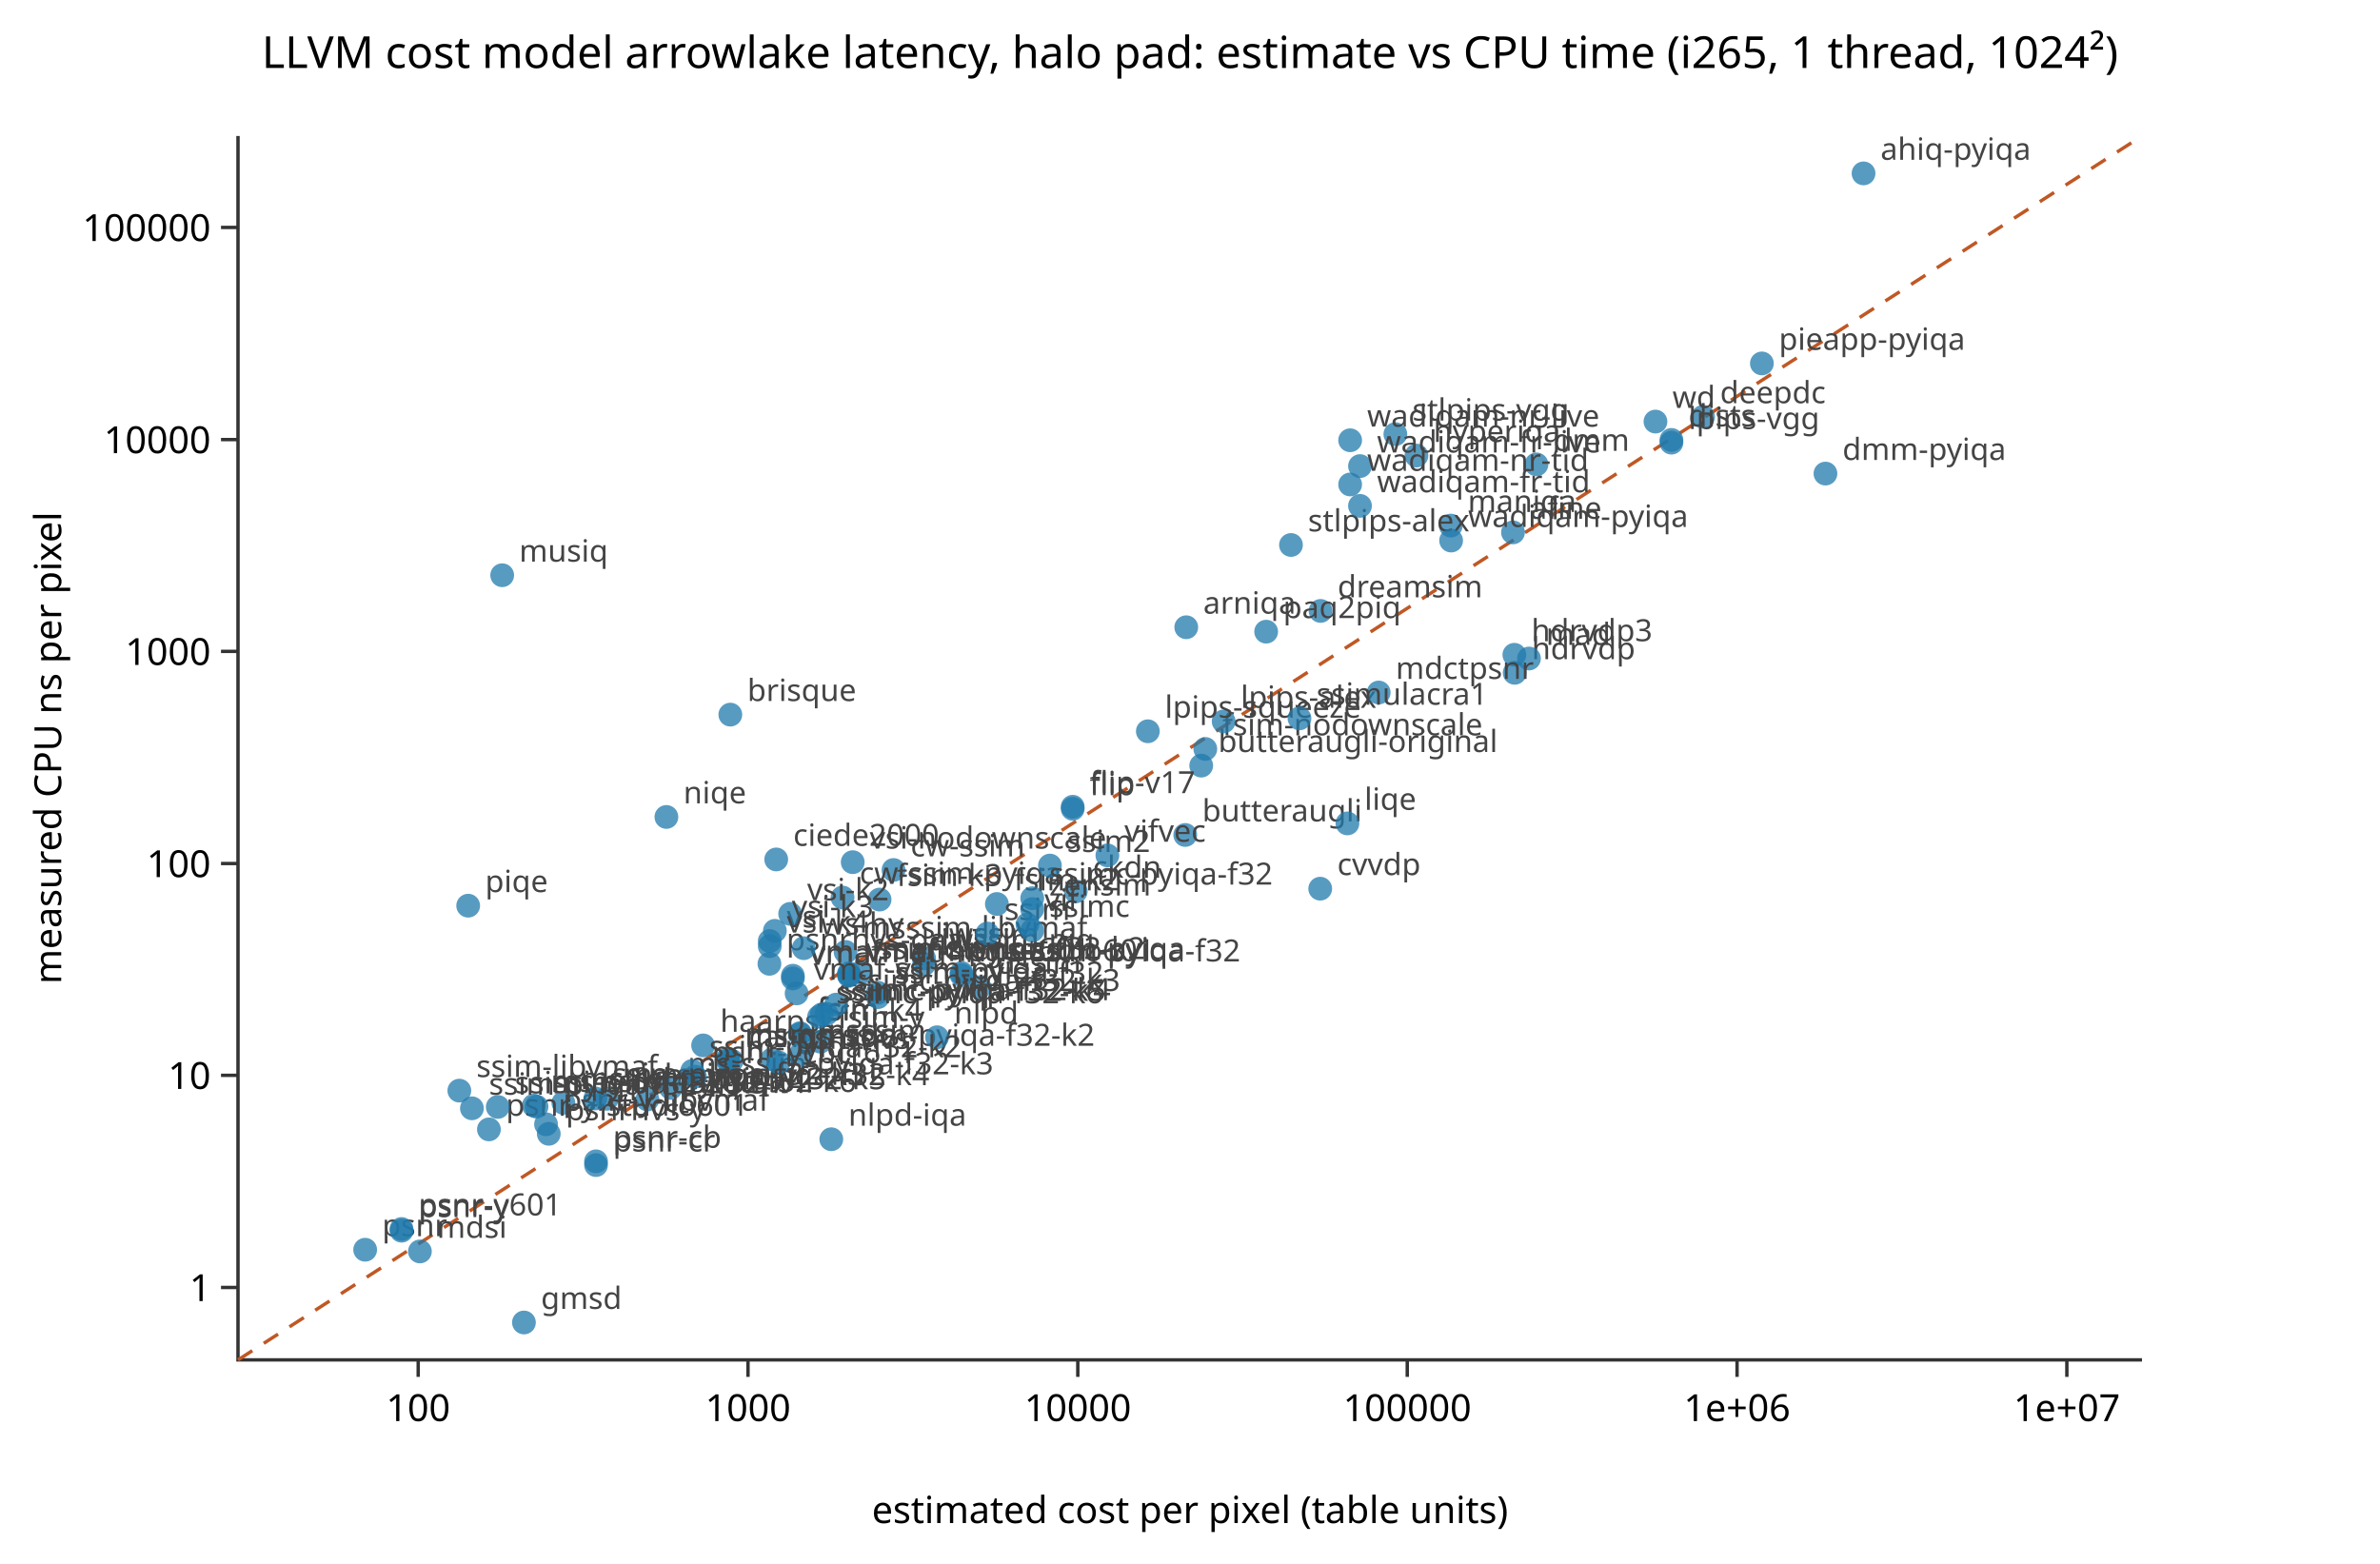
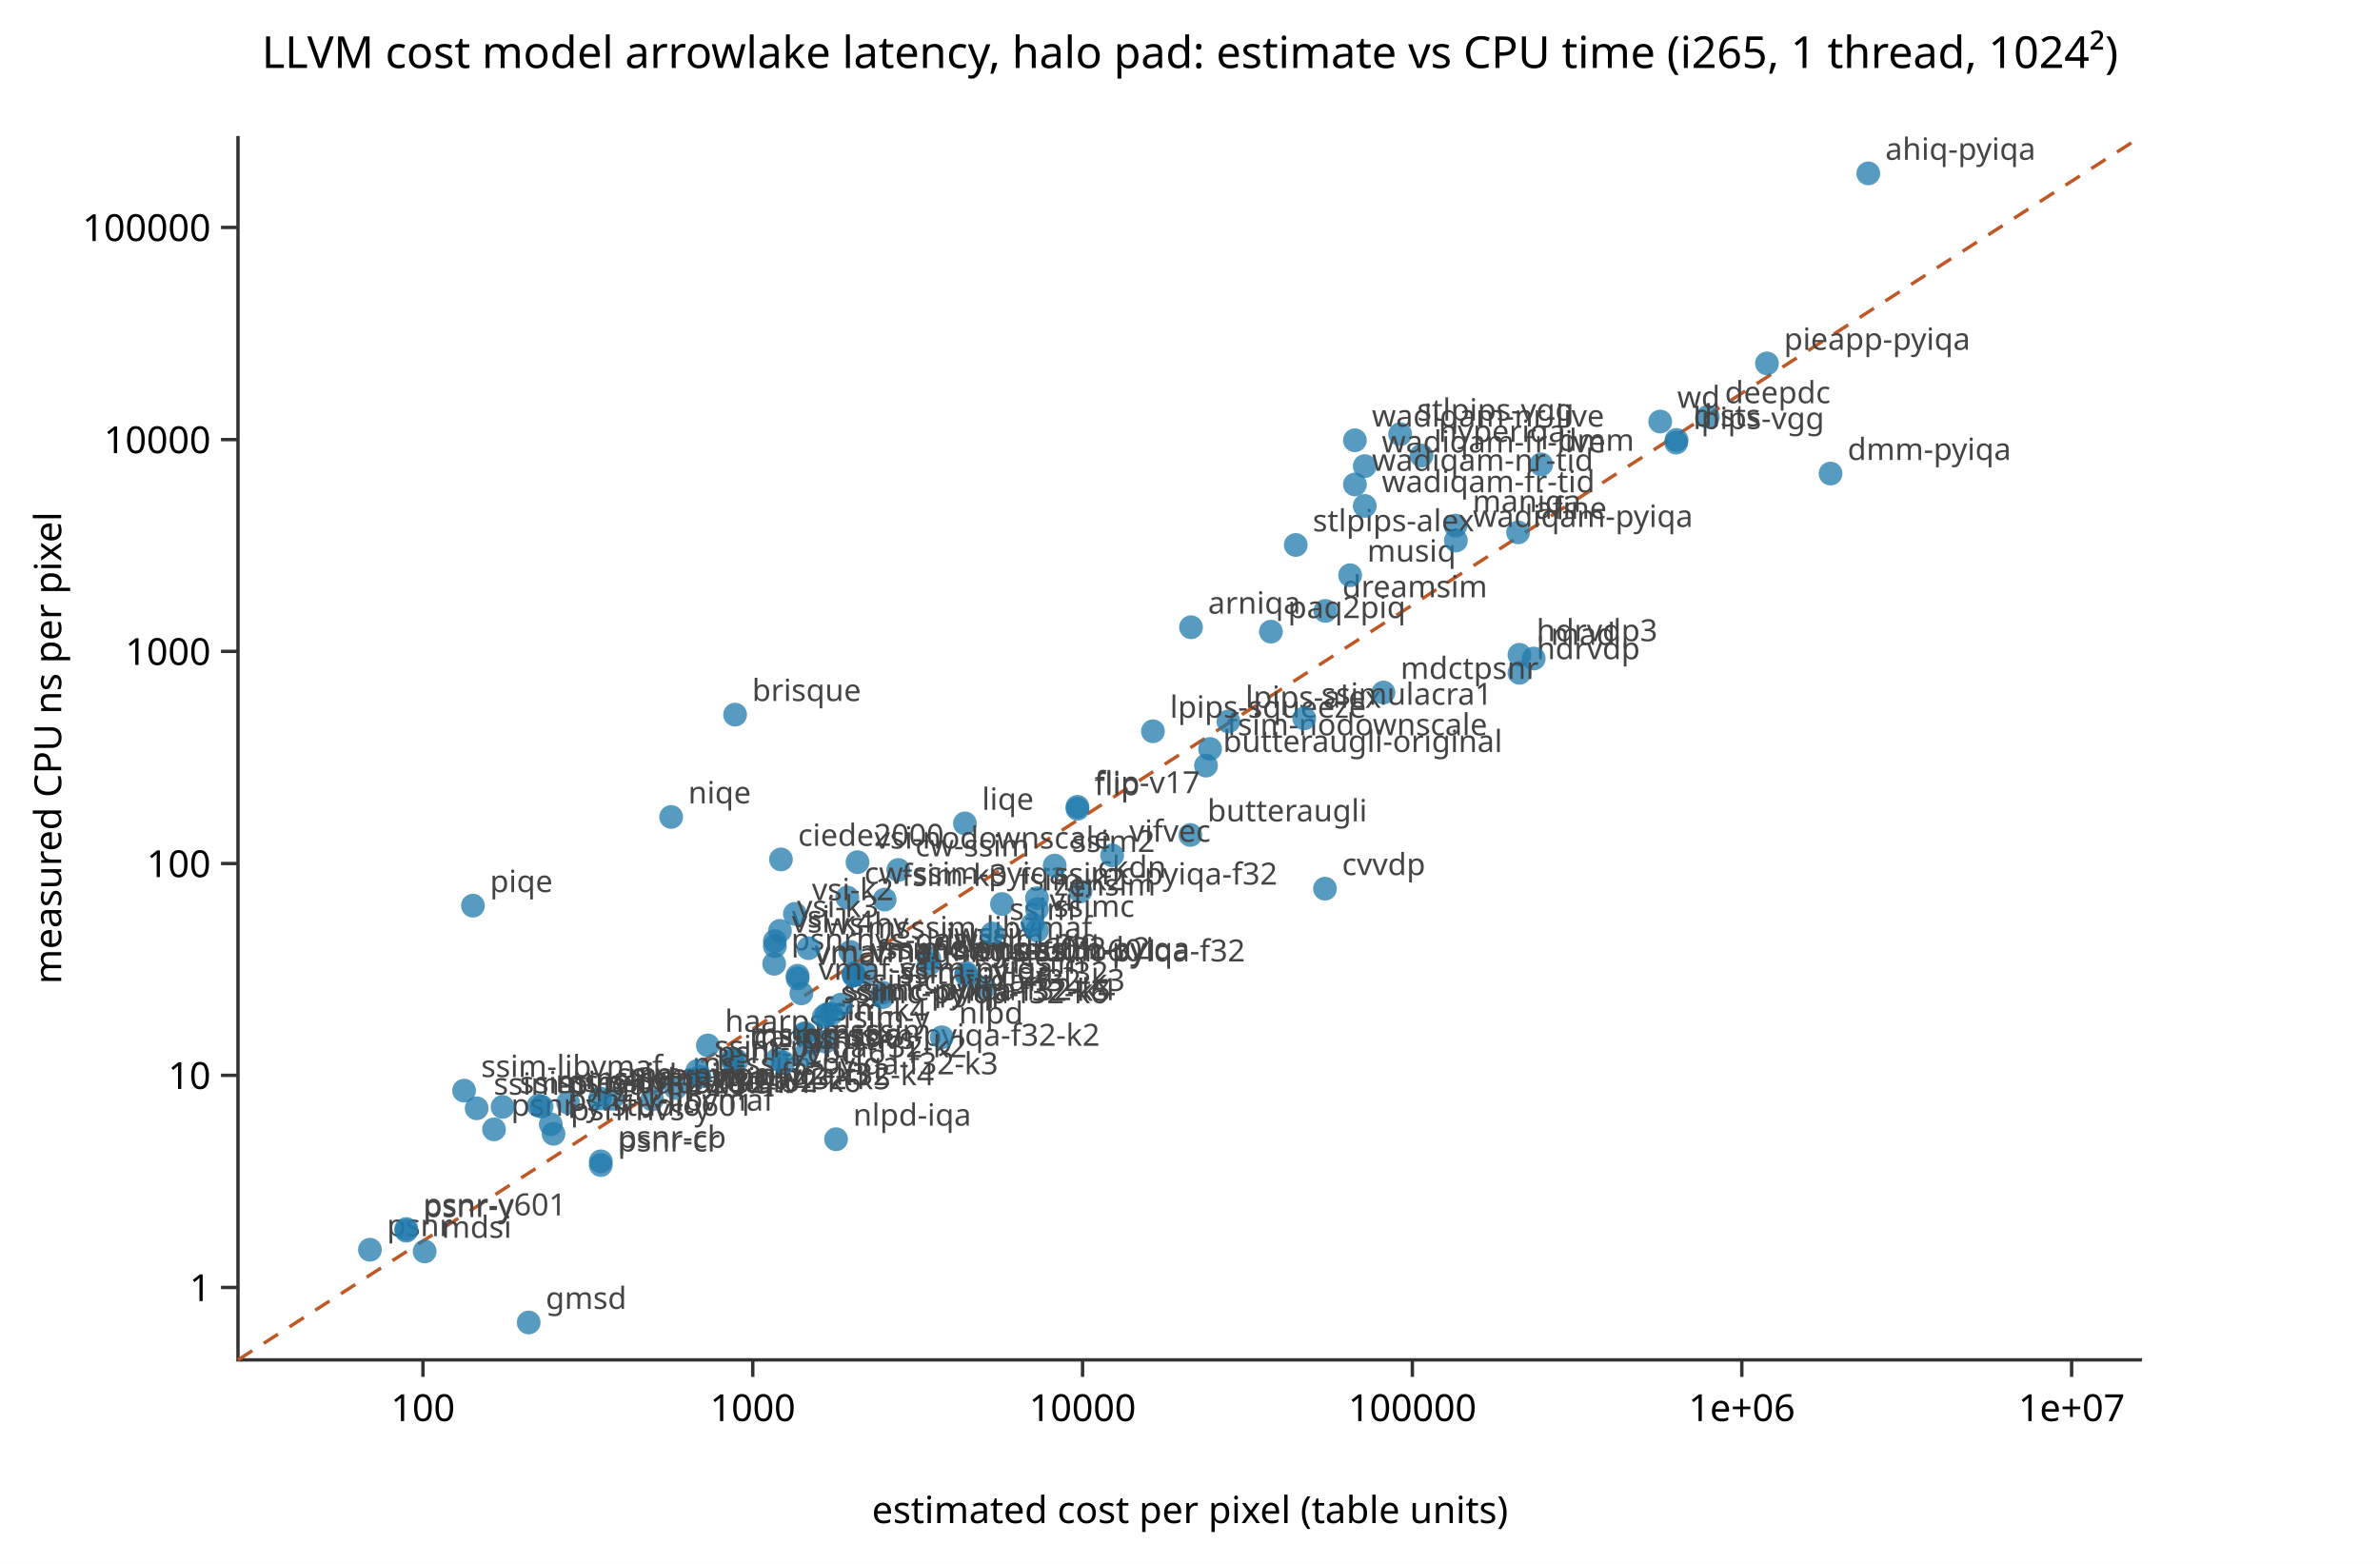
<svg xmlns="http://www.w3.org/2000/svg" viewBox="0 0 700 460" font-family="sans-serif" font-size="11">
  <rect width="700" height="460" fill="white" />
  <text x="350" y="20" text-anchor="middle" font-size="13">LLVM cost model arrowlake latency, halo pad: estimate vs CPU time (i265, 1 thread, 1024²)</text>
  <path d="M70 40V400H630" fill="none" stroke="#333" />
-   <path d="M123.0 400v5" stroke="#333" />
-   <text x="123.0" y="418" text-anchor="middle">100</text>
-   <path d="M220.0 400v5" stroke="#333" />
-   <text x="220.0" y="418" text-anchor="middle">1000</text>
-   <path d="M317.0 400v5" stroke="#333" />
-   <text x="317.0" y="418" text-anchor="middle">10000</text>
-   <path d="M413.9 400v5" stroke="#333" />
-   <text x="413.9" y="418" text-anchor="middle">100000</text>
-   <path d="M510.9 400v5" stroke="#333" />
-   <text x="510.9" y="418" text-anchor="middle">1e+06</text>
-   <path d="M607.9 400v5" stroke="#333" />
-   <text x="607.9" y="418" text-anchor="middle">1e+07</text>
+   <path d="M124.4 400v5" stroke="#333" />
+   <text x="124.4" y="418" text-anchor="middle">100</text>
+   <path d="M221.4 400v5" stroke="#333" />
+   <text x="221.4" y="418" text-anchor="middle">1000</text>
+   <path d="M318.4 400v5" stroke="#333" />
+   <text x="318.4" y="418" text-anchor="middle">10000</text>
+   <path d="M415.4 400v5" stroke="#333" />
+   <text x="415.4" y="418" text-anchor="middle">100000</text>
+   <path d="M512.3 400v5" stroke="#333" />
+   <text x="512.3" y="418" text-anchor="middle">1e+06</text>
+   <path d="M609.3 400v5" stroke="#333" />
+   <text x="609.3" y="418" text-anchor="middle">1e+07</text>
  <path d="M65 378.7h5" stroke="#333" />
  <text x="62" y="382.7" text-anchor="end">1</text>
  <path d="M65 316.3h5" stroke="#333" />
  <text x="62" y="320.3" text-anchor="end">10</text>
  <path d="M65 254.0h5" stroke="#333" />
  <text x="62" y="258.0" text-anchor="end">100</text>
  <path d="M65 191.6h5" stroke="#333" />
  <text x="62" y="195.6" text-anchor="end">1000</text>
  <path d="M65 129.3h5" stroke="#333" />
  <text x="62" y="133.3" text-anchor="end">10000</text>
  <path d="M65 66.9h5" stroke="#333" />
  <text x="62" y="70.9" text-anchor="end">100000</text>
  <path d="M70.0 400.0L630.0 40.0" stroke="#bf5825" stroke-dasharray="5 4" />
-   <circle cx="445.0" cy="156.6" r="3.5" fill="#2179ac" fill-opacity=".75" />
-   <text x="450.0" y="152.6" font-size="9" fill="#444">afine</text>
-   <circle cx="548.1" cy="51.0" r="3.5" fill="#2179ac" fill-opacity=".75" />
-   <text x="553.1" y="47.0" font-size="9" fill="#444">ahiq-pyiqa</text>
-   <circle cx="348.9" cy="184.5" r="3.5" fill="#2179ac" fill-opacity=".75" />
-   <text x="353.9" y="180.5" font-size="9" fill="#444">arniqa</text>
-   <circle cx="214.8" cy="210.2" r="3.5" fill="#2179ac" fill-opacity=".75" />
-   <text x="219.8" y="206.2" font-size="9" fill="#444">brisque</text>
-   <circle cx="348.6" cy="245.6" r="3.5" fill="#2179ac" fill-opacity=".75" />
-   <text x="353.6" y="241.6" font-size="9" fill="#444">butteraugli</text>
-   <circle cx="353.3" cy="225.2" r="3.5" fill="#2179ac" fill-opacity=".75" />
-   <text x="358.3" y="221.2" font-size="9" fill="#444">butteraugli-original</text>
-   <circle cx="215.2" cy="312.0" r="3.5" fill="#2179ac" fill-opacity=".75" />
-   <text x="220.2" y="308.0" font-size="9" fill="#444">cambi</text>
-   <circle cx="228.3" cy="252.8" r="3.5" fill="#2179ac" fill-opacity=".75" />
-   <text x="233.3" y="248.8" font-size="9" fill="#444">ciede2000</text>
-   <circle cx="316.4" cy="262.2" r="3.5" fill="#2179ac" fill-opacity=".75" />
-   <text x="321.4" y="258.2" font-size="9" fill="#444">ckdn</text>
-   <circle cx="388.3" cy="261.4" r="3.5" fill="#2179ac" fill-opacity=".75" />
-   <text x="393.3" y="257.4" font-size="9" fill="#444">cvvdp</text>
-   <circle cx="262.8" cy="255.9" r="3.5" fill="#2179ac" fill-opacity=".75" />
-   <text x="267.8" y="251.9" font-size="9" fill="#444">cw-ssim</text>
-   <circle cx="247.8" cy="264.0" r="3.5" fill="#2179ac" fill-opacity=".75" />
-   <text x="252.8" y="260.0" font-size="9" fill="#444">cw-ssim-pyiqa</text>
-   <circle cx="500.9" cy="122.6" r="3.5" fill="#2179ac" fill-opacity=".75" />
-   <text x="505.9" y="118.6" font-size="9" fill="#444">deepdc</text>
-   <circle cx="491.6" cy="129.4" r="3.5" fill="#2179ac" fill-opacity=".75" />
-   <text x="496.6" y="125.4" font-size="9" fill="#444">dists</text>
-   <circle cx="451.9" cy="136.6" r="3.5" fill="#2179ac" fill-opacity=".75" />
-   <text x="456.9" y="132.6" font-size="9" fill="#444">dmm</text>
-   <circle cx="536.9" cy="139.3" r="3.5" fill="#2179ac" fill-opacity=".75" />
-   <text x="541.9" y="135.3" font-size="9" fill="#444">dmm-pyiqa</text>
-   <circle cx="388.4" cy="179.7" r="3.5" fill="#2179ac" fill-opacity=".75" />
-   <text x="393.4" y="175.7" font-size="9" fill="#444">dreamsim</text>
-   <circle cx="288.1" cy="290.4" r="3.5" fill="#2179ac" fill-opacity=".75" />
-   <text x="293.1" y="286.4" font-size="9" fill="#444">dssim</text>
-   <circle cx="315.5" cy="237.9" r="3.5" fill="#2179ac" fill-opacity=".75" />
-   <text x="320.5" y="233.9" font-size="9" fill="#444">flip</text>
-   <circle cx="315.5" cy="237.3" r="3.5" fill="#2179ac" fill-opacity=".75" />
-   <text x="320.5" y="233.3" font-size="9" fill="#444">flip-v17</text>
-   <circle cx="235.3" cy="303.9" r="3.5" fill="#2179ac" fill-opacity=".75" />
-   <text x="240.3" y="299.9" font-size="9" fill="#444">fsim</text>
-   <circle cx="293.2" cy="265.9" r="3.5" fill="#2179ac" fill-opacity=".75" />
-   <text x="298.2" y="261.9" font-size="9" fill="#444">fsim-k2</text>
-   <circle cx="258.7" cy="264.6" r="3.5" fill="#2179ac" fill-opacity=".75" />
-   <text x="263.7" y="260.6" font-size="9" fill="#444">fsim-k3</text>
-   <circle cx="235.3" cy="304.2" r="3.5" fill="#2179ac" fill-opacity=".75" />
-   <text x="240.3" y="300.2" font-size="9" fill="#444">fsim-k4</text>
-   <circle cx="354.5" cy="220.3" r="3.5" fill="#2179ac" fill-opacity=".75" />
-   <text x="359.5" y="216.3" font-size="9" fill="#444">fsim-nodownscale</text>
-   <circle cx="241.3" cy="306.4" r="3.5" fill="#2179ac" fill-opacity=".75" />
-   <text x="246.3" y="302.4" font-size="9" fill="#444">fsim-y</text>
-   <circle cx="154.1" cy="389.0" r="3.5" fill="#2179ac" fill-opacity=".75" />
-   <text x="159.1" y="385.0" font-size="9" fill="#444">gmsd</text>
-   <circle cx="206.8" cy="307.5" r="3.5" fill="#2179ac" fill-opacity=".75" />
-   <text x="211.8" y="303.5" font-size="9" fill="#444">haarpsi</text>
-   <circle cx="190.4" cy="323.4" r="3.5" fill="#2179ac" fill-opacity=".75" />
-   <text x="195.4" y="319.4" font-size="9" fill="#444">haarpsi-y</text>
-   <circle cx="445.5" cy="197.9" r="3.5" fill="#2179ac" fill-opacity=".75" />
-   <text x="450.5" y="193.9" font-size="9" fill="#444">hdrvdp</text>
-   <circle cx="445.4" cy="192.6" r="3.5" fill="#2179ac" fill-opacity=".75" />
-   <text x="450.4" y="188.6" font-size="9" fill="#444">hdrvdp3</text>
-   <circle cx="416.6" cy="134.0" r="3.5" fill="#2179ac" fill-opacity=".75" />
-   <text x="421.6" y="130.0" font-size="9" fill="#444">hyperiqa</text>
-   <circle cx="271.8" cy="281.9" r="3.5" fill="#2179ac" fill-opacity=".75" />
-   <text x="276.8" y="277.9" font-size="9" fill="#444">iwssim</text>
-   <circle cx="271.8" cy="283.6" r="3.5" fill="#2179ac" fill-opacity=".75" />
-   <text x="276.8" y="279.6" font-size="9" fill="#444">iwssim-piq</text>
-   <circle cx="396.3" cy="242.2" r="3.5" fill="#2179ac" fill-opacity=".75" />
-   <text x="401.3" y="238.2" font-size="9" fill="#444">liqe</text>
-   <circle cx="359.9" cy="212.2" r="3.5" fill="#2179ac" fill-opacity=".75" />
-   <text x="364.9" y="208.2" font-size="9" fill="#444">lpips-alex</text>
-   <circle cx="337.6" cy="215.1" r="3.5" fill="#2179ac" fill-opacity=".75" />
-   <text x="342.6" y="211.1" font-size="9" fill="#444">lpips-squeeze</text>
-   <circle cx="491.6" cy="130.2" r="3.5" fill="#2179ac" fill-opacity=".75" />
-   <text x="496.6" y="126.2" font-size="9" fill="#444">lpips-vgg</text>
-   <circle cx="449.7" cy="193.7" r="3.5" fill="#2179ac" fill-opacity=".75" />
-   <text x="454.7" y="189.7" font-size="9" fill="#444">mad</text>
-   <circle cx="426.7" cy="154.6" r="3.5" fill="#2179ac" fill-opacity=".75" />
-   <text x="431.7" y="150.6" font-size="9" fill="#444">maniqa</text>
-   <circle cx="405.5" cy="203.7" r="3.5" fill="#2179ac" fill-opacity=".75" />
-   <text x="410.5" y="199.7" font-size="9" fill="#444">mdctpsnr</text>
-   <circle cx="123.5" cy="368.1" r="3.5" fill="#2179ac" fill-opacity=".75" />
-   <text x="128.5" y="364.1" font-size="9" fill="#444">mdsi</text>
-   <circle cx="214.1" cy="312.0" r="3.5" fill="#2179ac" fill-opacity=".75" />
-   <text x="219.1" y="308.0" font-size="9" fill="#444">ms-gmsd</text>
-   <circle cx="214.1" cy="311.4" r="3.5" fill="#2179ac" fill-opacity=".75" />
-   <text x="219.1" y="307.4" font-size="9" fill="#444">ms-gmsdc</text>
-   <circle cx="282.8" cy="286.2" r="3.5" fill="#2179ac" fill-opacity=".75" />
-   <text x="287.8" y="282.2" font-size="9" fill="#444">ms-ssim-pyiqa</text>
-   <circle cx="282.8" cy="286.8" r="3.5" fill="#2179ac" fill-opacity=".75" />
-   <text x="287.8" y="282.8" font-size="9" fill="#444">ms-ssim-pyiqa-f32</text>
-   <circle cx="227.1" cy="311.6" r="3.5" fill="#2179ac" fill-opacity=".75" />
-   <text x="232.1" y="307.6" font-size="9" fill="#444">ms-ssim-pyiqa-f32-k2</text>
-   <circle cx="197.3" cy="320.0" r="3.5" fill="#2179ac" fill-opacity=".75" />
-   <text x="202.3" y="316.0" font-size="9" fill="#444">ms-ssim-pyiqa-f32-k3</text>
-   <circle cx="178.5" cy="323.2" r="3.5" fill="#2179ac" fill-opacity=".75" />
-   <text x="183.5" y="319.2" font-size="9" fill="#444">ms-ssim-pyiqa-f32-k4</text>
-   <circle cx="165.7" cy="324.4" r="3.5" fill="#2179ac" fill-opacity=".75" />
-   <text x="170.7" y="320.4" font-size="9" fill="#444">ms-ssim-pyiqa-f32-k5</text>
-   <circle cx="157.0" cy="325.2" r="3.5" fill="#2179ac" fill-opacity=".75" />
-   <text x="162.0" y="321.2" font-size="9" fill="#444">ms-ssim-pyiqa-f32-k6</text>
-   <circle cx="235.3" cy="310.3" r="3.5" fill="#2179ac" fill-opacity=".75" />
-   <text x="240.3" y="306.3" font-size="9" fill="#444">msssim</text>
-   <circle cx="248.7" cy="280.0" r="3.5" fill="#2179ac" fill-opacity=".75" />
-   <text x="253.7" y="276.0" font-size="9" fill="#444">msssim-libvmaf</text>
-   <circle cx="147.7" cy="169.2" r="3.5" fill="#2179ac" fill-opacity=".75" />
-   <text x="152.7" y="165.2" font-size="9" fill="#444">musiq</text>
-   <circle cx="196.0" cy="240.3" r="3.5" fill="#2179ac" fill-opacity=".75" />
-   <text x="201.0" y="236.3" font-size="9" fill="#444">niqe</text>
-   <circle cx="275.6" cy="305.1" r="3.5" fill="#2179ac" fill-opacity=".75" />
-   <text x="280.6" y="301.1" font-size="9" fill="#444">nlpd</text>
-   <circle cx="244.5" cy="335.1" r="3.5" fill="#2179ac" fill-opacity=".75" />
-   <text x="249.5" y="331.1" font-size="9" fill="#444">nlpd-iqa</text>
-   <circle cx="372.4" cy="185.8" r="3.5" fill="#2179ac" fill-opacity=".75" />
-   <text x="377.4" y="181.8" font-size="9" fill="#444">paq2piq</text>
-   <circle cx="518.2" cy="106.9" r="3.5" fill="#2179ac" fill-opacity=".75" />
-   <text x="523.2" y="102.9" font-size="9" fill="#444">pieapp-pyiqa</text>
-   <circle cx="137.7" cy="266.4" r="3.5" fill="#2179ac" fill-opacity=".75" />
-   <text x="142.7" y="262.4" font-size="9" fill="#444">piqe</text>
-   <circle cx="107.4" cy="367.6" r="3.5" fill="#2179ac" fill-opacity=".75" />
-   <text x="112.4" y="363.6" font-size="9" fill="#444">psnr</text>
-   <circle cx="175.3" cy="341.6" r="3.5" fill="#2179ac" fill-opacity=".75" />
-   <text x="180.3" y="337.6" font-size="9" fill="#444">psnr-cb</text>
-   <circle cx="175.3" cy="342.7" r="3.5" fill="#2179ac" fill-opacity=".75" />
-   <text x="180.3" y="338.7" font-size="9" fill="#444">psnr-cr</text>
-   <circle cx="118.1" cy="362.0" r="3.5" fill="#2179ac" fill-opacity=".75" />
-   <text x="123.1" y="358.0" font-size="9" fill="#444">psnr-y</text>
-   <circle cx="160.6" cy="330.7" r="3.5" fill="#2179ac" fill-opacity=".75" />
-   <text x="165.6" y="326.7" font-size="9" fill="#444">psnr-y-libvmaf</text>
-   <circle cx="143.8" cy="332.2" r="3.5" fill="#2179ac" fill-opacity=".75" />
-   <text x="148.8" y="328.2" font-size="9" fill="#444">psnr-y-studio601</text>
-   <circle cx="118.1" cy="361.5" r="3.5" fill="#2179ac" fill-opacity=".75" />
-   <text x="123.1" y="357.5" font-size="9" fill="#444">psnr-y601</text>
-   <circle cx="204.4" cy="316.7" r="3.5" fill="#2179ac" fill-opacity=".75" />
-   <text x="209.4" y="312.7" font-size="9" fill="#444">psnr-ycbcr611</text>
-   <circle cx="229.0" cy="312.5" r="3.5" fill="#2179ac" fill-opacity=".75" />
-   <text x="234.0" y="308.5" font-size="9" fill="#444">psnrhvs</text>
-   <circle cx="226.3" cy="283.5" r="3.5" fill="#2179ac" fill-opacity=".75" />
-   <text x="231.3" y="279.5" font-size="9" fill="#444">psnrhvs-daala</text>
-   <circle cx="161.4" cy="333.5" r="3.5" fill="#2179ac" fill-opacity=".75" />
-   <text x="166.4" y="329.5" font-size="9" fill="#444">psnrhvs-y</text>
-   <circle cx="290.4" cy="274.6" r="3.5" fill="#2179ac" fill-opacity=".75" />
-   <text x="295.4" y="270.6" font-size="9" fill="#444">ssim</text>
-   <circle cx="135.1" cy="320.8" r="3.5" fill="#2179ac" fill-opacity=".75" />
-   <text x="140.1" y="316.8" font-size="9" fill="#444">ssim-libvmaf</text>
-   <circle cx="258.2" cy="292.0" r="3.5" fill="#2179ac" fill-opacity=".75" />
-   <text x="263.2" y="288.0" font-size="9" fill="#444">ssim-pyiqa</text>
-   <circle cx="258.2" cy="293.3" r="3.5" fill="#2179ac" fill-opacity=".75" />
-   <text x="263.2" y="289.3" font-size="9" fill="#444">ssim-pyiqa-f32</text>
-   <circle cx="203.6" cy="315.0" r="3.5" fill="#2179ac" fill-opacity=".75" />
-   <text x="208.6" y="311.0" font-size="9" fill="#444">ssim-pyiqa-f32-k2</text>
-   <circle cx="175.1" cy="323.1" r="3.5" fill="#2179ac" fill-opacity=".75" />
-   <text x="180.1" y="319.1" font-size="9" fill="#444">ssim-pyiqa-f32-k3</text>
-   <circle cx="157.8" cy="325.5" r="3.5" fill="#2179ac" fill-opacity=".75" />
-   <text x="162.8" y="321.5" font-size="9" fill="#444">ssim-pyiqa-f32-k4</text>
-   <circle cx="146.4" cy="325.6" r="3.5" fill="#2179ac" fill-opacity=".75" />
-   <text x="151.4" y="321.6" font-size="9" fill="#444">ssim-pyiqa-f32-k5</text>
-   <circle cx="138.8" cy="326.0" r="3.5" fill="#2179ac" fill-opacity=".75" />
-   <text x="143.8" y="322.0" font-size="9" fill="#444">ssim-pyiqa-f32-k6</text>
-   <circle cx="308.8" cy="254.6" r="3.5" fill="#2179ac" fill-opacity=".75" />
-   <text x="313.8" y="250.6" font-size="9" fill="#444">ssim2</text>
-   <circle cx="303.6" cy="273.7" r="3.5" fill="#2179ac" fill-opacity=".75" />
-   <text x="308.6" y="269.7" font-size="9" fill="#444">ssimc</text>
-   <circle cx="303.6" cy="264.2" r="3.5" fill="#2179ac" fill-opacity=".75" />
-   <text x="308.6" y="260.2" font-size="9" fill="#444">ssimc-pyiqa-f32</text>
-   <circle cx="253.2" cy="286.1" r="3.5" fill="#2179ac" fill-opacity=".75" />
-   <text x="258.2" y="282.1" font-size="9" fill="#444">ssimc-pyiqa-f32-k2</text>
-   <circle cx="245.9" cy="295.5" r="3.5" fill="#2179ac" fill-opacity=".75" />
-   <text x="250.9" y="291.5" font-size="9" fill="#444">ssimc-pyiqa-f32-k3</text>
-   <circle cx="243.1" cy="298.2" r="3.5" fill="#2179ac" fill-opacity=".75" />
-   <text x="248.1" y="294.2" font-size="9" fill="#444">ssimc-pyiqa-f32-k4</text>
-   <circle cx="241.7" cy="298.4" r="3.5" fill="#2179ac" fill-opacity=".75" />
-   <text x="246.7" y="294.4" font-size="9" fill="#444">ssimc-pyiqa-f32-k5</text>
-   <circle cx="240.9" cy="299.1" r="3.5" fill="#2179ac" fill-opacity=".75" />
-   <text x="245.9" y="295.1" font-size="9" fill="#444">ssimc-pyiqa-f32-k6</text>
-   <circle cx="382.2" cy="211.3" r="3.5" fill="#2179ac" fill-opacity=".75" />
-   <text x="387.2" y="207.3" font-size="9" fill="#444">ssimulacra1</text>
-   <circle cx="379.7" cy="160.3" r="3.5" fill="#2179ac" fill-opacity=".75" />
-   <text x="384.7" y="156.3" font-size="9" fill="#444">stlpips-alex</text>
-   <circle cx="410.4" cy="127.7" r="3.5" fill="#2179ac" fill-opacity=".75" />
-   <text x="415.4" y="123.7" font-size="9" fill="#444">stlpips-vgg</text>
-   <circle cx="302.2" cy="271.9" r="3.5" fill="#2179ac" fill-opacity=".75" />
-   <text x="307.2" y="267.9" font-size="9" fill="#444">vif</text>
-   <circle cx="325.7" cy="251.6" r="3.5" fill="#2179ac" fill-opacity=".75" />
-   <text x="330.7" y="247.6" font-size="9" fill="#444">vifvec</text>
-   <circle cx="233.2" cy="287.8" r="3.5" fill="#2179ac" fill-opacity=".75" />
-   <text x="238.2" y="283.8" font-size="9" fill="#444">vmaf</text>
-   <circle cx="249.7" cy="287.0" r="3.5" fill="#2179ac" fill-opacity=".75" />
-   <text x="254.7" y="283.0" font-size="9" fill="#444">vmaf-4k</text>
-   <circle cx="233.2" cy="287.0" r="3.5" fill="#2179ac" fill-opacity=".75" />
-   <text x="238.2" y="283.0" font-size="9" fill="#444">vmaf-neg</text>
-   <circle cx="249.7" cy="286.7" r="3.5" fill="#2179ac" fill-opacity=".75" />
-   <text x="254.7" y="282.7" font-size="9" fill="#444">vmaf-neg-studio601</text>
-   <circle cx="249.7" cy="286.3" r="3.5" fill="#2179ac" fill-opacity=".75" />
-   <text x="254.7" y="282.3" font-size="9" fill="#444">vmaf-studio601</text>
-   <circle cx="234.3" cy="292.2" r="3.5" fill="#2179ac" fill-opacity=".75" />
-   <text x="239.3" y="288.2" font-size="9" fill="#444">vmaf-v1</text>
-   <circle cx="226.4" cy="276.8" r="3.5" fill="#2179ac" fill-opacity=".75" />
-   <text x="231.4" y="272.8" font-size="9" fill="#444">vsi</text>
-   <circle cx="232.4" cy="268.8" r="3.5" fill="#2179ac" fill-opacity=".75" />
-   <text x="237.4" y="264.8" font-size="9" fill="#444">vsi-k2</text>
-   <circle cx="227.9" cy="273.8" r="3.5" fill="#2179ac" fill-opacity=".75" />
-   <text x="232.9" y="269.8" font-size="9" fill="#444">vsi-k3</text>
-   <circle cx="226.4" cy="278.3" r="3.5" fill="#2179ac" fill-opacity=".75" />
-   <text x="231.4" y="274.3" font-size="9" fill="#444">vsi-k4</text>
-   <circle cx="250.8" cy="253.6" r="3.5" fill="#2179ac" fill-opacity=".75" />
-   <text x="255.8" y="249.6" font-size="9" fill="#444">vsi-nodownscale</text>
-   <circle cx="400.0" cy="137.1" r="3.5" fill="#2179ac" fill-opacity=".75" />
-   <text x="405.0" y="133.1" font-size="9" fill="#444">wadiqam-fr-live</text>
-   <circle cx="400.0" cy="148.8" r="3.5" fill="#2179ac" fill-opacity=".75" />
-   <text x="405.0" y="144.8" font-size="9" fill="#444">wadiqam-fr-tid</text>
-   <circle cx="397.1" cy="129.5" r="3.5" fill="#2179ac" fill-opacity=".75" />
-   <text x="402.1" y="125.5" font-size="9" fill="#444">wadiqam-nr-live</text>
-   <circle cx="397.1" cy="142.5" r="3.5" fill="#2179ac" fill-opacity=".75" />
-   <text x="402.1" y="138.5" font-size="9" fill="#444">wadiqam-nr-tid</text>
-   <circle cx="426.8" cy="159.0" r="3.5" fill="#2179ac" fill-opacity=".75" />
-   <text x="431.8" y="155.0" font-size="9" fill="#444">wadiqam-pyiqa</text>
-   <circle cx="486.9" cy="124.0" r="3.5" fill="#2179ac" fill-opacity=".75" />
-   <text x="491.9" y="120.0" font-size="9" fill="#444">wd</text>
-   <circle cx="236.4" cy="278.9" r="3.5" fill="#2179ac" fill-opacity=".75" />
-   <text x="241.4" y="274.9" font-size="9" fill="#444">ws-hv</text>
-   <circle cx="303.6" cy="267.4" r="3.5" fill="#2179ac" fill-opacity=".75" />
-   <text x="308.6" y="263.4" font-size="9" fill="#444">zensim</text>
+   <circle cx="446.5" cy="156.6" r="3.5" fill="#2179ac" fill-opacity=".75" />
+   <text x="451.5" y="152.6" font-size="9" fill="#444">afine</text>
+   <circle cx="549.5" cy="51.0" r="3.5" fill="#2179ac" fill-opacity=".75" />
+   <text x="554.5" y="47.0" font-size="9" fill="#444">ahiq-pyiqa</text>
+   <circle cx="350.3" cy="184.5" r="3.5" fill="#2179ac" fill-opacity=".75" />
+   <text x="355.3" y="180.5" font-size="9" fill="#444">arniqa</text>
+   <circle cx="216.2" cy="210.2" r="3.5" fill="#2179ac" fill-opacity=".75" />
+   <text x="221.2" y="206.2" font-size="9" fill="#444">brisque</text>
+   <circle cx="350.1" cy="245.6" r="3.5" fill="#2179ac" fill-opacity=".75" />
+   <text x="355.1" y="241.6" font-size="9" fill="#444">butteraugli</text>
+   <circle cx="354.7" cy="225.2" r="3.5" fill="#2179ac" fill-opacity=".75" />
+   <text x="359.7" y="221.2" font-size="9" fill="#444">butteraugli-original</text>
+   <circle cx="216.7" cy="312.0" r="3.5" fill="#2179ac" fill-opacity=".75" />
+   <text x="221.7" y="308.0" font-size="9" fill="#444">cambi</text>
+   <circle cx="229.7" cy="252.8" r="3.5" fill="#2179ac" fill-opacity=".75" />
+   <text x="234.7" y="248.8" font-size="9" fill="#444">ciede2000</text>
+   <circle cx="317.8" cy="262.2" r="3.5" fill="#2179ac" fill-opacity=".75" />
+   <text x="322.8" y="258.2" font-size="9" fill="#444">ckdn</text>
+   <circle cx="389.7" cy="261.4" r="3.5" fill="#2179ac" fill-opacity=".75" />
+   <text x="394.7" y="257.4" font-size="9" fill="#444">cvvdp</text>
+   <circle cx="264.2" cy="255.9" r="3.5" fill="#2179ac" fill-opacity=".75" />
+   <text x="269.2" y="251.9" font-size="9" fill="#444">cw-ssim</text>
+   <circle cx="249.2" cy="264.0" r="3.5" fill="#2179ac" fill-opacity=".75" />
+   <text x="254.2" y="260.0" font-size="9" fill="#444">cw-ssim-pyiqa</text>
+   <circle cx="502.3" cy="122.6" r="3.5" fill="#2179ac" fill-opacity=".75" />
+   <text x="507.3" y="118.6" font-size="9" fill="#444">deepdc</text>
+   <circle cx="493.1" cy="129.4" r="3.5" fill="#2179ac" fill-opacity=".75" />
+   <text x="498.1" y="125.4" font-size="9" fill="#444">dists</text>
+   <circle cx="453.3" cy="136.6" r="3.5" fill="#2179ac" fill-opacity=".75" />
+   <text x="458.3" y="132.6" font-size="9" fill="#444">dmm</text>
+   <circle cx="538.4" cy="139.3" r="3.5" fill="#2179ac" fill-opacity=".75" />
+   <text x="543.4" y="135.3" font-size="9" fill="#444">dmm-pyiqa</text>
+   <circle cx="389.8" cy="179.7" r="3.5" fill="#2179ac" fill-opacity=".75" />
+   <text x="394.8" y="175.7" font-size="9" fill="#444">dreamsim</text>
+   <circle cx="289.5" cy="290.4" r="3.5" fill="#2179ac" fill-opacity=".75" />
+   <text x="294.5" y="286.4" font-size="9" fill="#444">dssim</text>
+   <circle cx="316.9" cy="237.9" r="3.5" fill="#2179ac" fill-opacity=".75" />
+   <text x="321.9" y="233.9" font-size="9" fill="#444">flip</text>
+   <circle cx="316.9" cy="237.3" r="3.5" fill="#2179ac" fill-opacity=".75" />
+   <text x="321.9" y="233.3" font-size="9" fill="#444">flip-v17</text>
+   <circle cx="236.7" cy="303.9" r="3.5" fill="#2179ac" fill-opacity=".75" />
+   <text x="241.7" y="299.9" font-size="9" fill="#444">fsim</text>
+   <circle cx="294.7" cy="265.9" r="3.5" fill="#2179ac" fill-opacity=".75" />
+   <text x="299.7" y="261.9" font-size="9" fill="#444">fsim-k2</text>
+   <circle cx="260.2" cy="264.6" r="3.5" fill="#2179ac" fill-opacity=".75" />
+   <text x="265.2" y="260.6" font-size="9" fill="#444">fsim-k3</text>
+   <circle cx="236.7" cy="304.2" r="3.5" fill="#2179ac" fill-opacity=".75" />
+   <text x="241.7" y="300.2" font-size="9" fill="#444">fsim-k4</text>
+   <circle cx="355.9" cy="220.3" r="3.5" fill="#2179ac" fill-opacity=".75" />
+   <text x="360.9" y="216.3" font-size="9" fill="#444">fsim-nodownscale</text>
+   <circle cx="242.8" cy="306.4" r="3.5" fill="#2179ac" fill-opacity=".75" />
+   <text x="247.8" y="302.4" font-size="9" fill="#444">fsim-y</text>
+   <circle cx="155.5" cy="389.0" r="3.5" fill="#2179ac" fill-opacity=".75" />
+   <text x="160.5" y="385.0" font-size="9" fill="#444">gmsd</text>
+   <circle cx="208.2" cy="307.5" r="3.5" fill="#2179ac" fill-opacity=".75" />
+   <text x="213.2" y="303.5" font-size="9" fill="#444">haarpsi</text>
+   <circle cx="191.8" cy="323.4" r="3.5" fill="#2179ac" fill-opacity=".75" />
+   <text x="196.8" y="319.4" font-size="9" fill="#444">haarpsi-y</text>
+   <circle cx="446.9" cy="197.9" r="3.5" fill="#2179ac" fill-opacity=".75" />
+   <text x="451.9" y="193.9" font-size="9" fill="#444">hdrvdp</text>
+   <circle cx="446.9" cy="192.6" r="3.5" fill="#2179ac" fill-opacity=".75" />
+   <text x="451.9" y="188.6" font-size="9" fill="#444">hdrvdp3</text>
+   <circle cx="418.1" cy="134.0" r="3.5" fill="#2179ac" fill-opacity=".75" />
+   <text x="423.1" y="130.0" font-size="9" fill="#444">hyperiqa</text>
+   <circle cx="273.3" cy="281.9" r="3.5" fill="#2179ac" fill-opacity=".75" />
+   <text x="278.3" y="277.9" font-size="9" fill="#444">iwssim</text>
+   <circle cx="273.2" cy="283.6" r="3.5" fill="#2179ac" fill-opacity=".75" />
+   <text x="278.2" y="279.6" font-size="9" fill="#444">iwssim-piq</text>
+   <circle cx="283.8" cy="242.2" r="3.5" fill="#2179ac" fill-opacity=".75" />
+   <text x="288.8" y="238.2" font-size="9" fill="#444">liqe</text>
+   <circle cx="361.3" cy="212.2" r="3.5" fill="#2179ac" fill-opacity=".75" />
+   <text x="366.3" y="208.2" font-size="9" fill="#444">lpips-alex</text>
+   <circle cx="339.1" cy="215.1" r="3.5" fill="#2179ac" fill-opacity=".75" />
+   <text x="344.1" y="211.1" font-size="9" fill="#444">lpips-squeeze</text>
+   <circle cx="493.0" cy="130.2" r="3.5" fill="#2179ac" fill-opacity=".75" />
+   <text x="498.0" y="126.2" font-size="9" fill="#444">lpips-vgg</text>
+   <circle cx="451.1" cy="193.7" r="3.5" fill="#2179ac" fill-opacity=".75" />
+   <text x="456.1" y="189.7" font-size="9" fill="#444">mad</text>
+   <circle cx="428.1" cy="154.6" r="3.5" fill="#2179ac" fill-opacity=".75" />
+   <text x="433.1" y="150.6" font-size="9" fill="#444">maniqa</text>
+   <circle cx="406.9" cy="203.7" r="3.5" fill="#2179ac" fill-opacity=".75" />
+   <text x="411.9" y="199.7" font-size="9" fill="#444">mdctpsnr</text>
+   <circle cx="124.9" cy="368.1" r="3.5" fill="#2179ac" fill-opacity=".75" />
+   <text x="129.9" y="364.1" font-size="9" fill="#444">mdsi</text>
+   <circle cx="215.5" cy="312.0" r="3.5" fill="#2179ac" fill-opacity=".75" />
+   <text x="220.5" y="308.0" font-size="9" fill="#444">ms-gmsd</text>
+   <circle cx="215.5" cy="311.4" r="3.5" fill="#2179ac" fill-opacity=".75" />
+   <text x="220.5" y="307.4" font-size="9" fill="#444">ms-gmsdc</text>
+   <circle cx="284.2" cy="286.2" r="3.5" fill="#2179ac" fill-opacity=".75" />
+   <text x="289.2" y="282.2" font-size="9" fill="#444">ms-ssim-pyiqa</text>
+   <circle cx="284.2" cy="286.8" r="3.5" fill="#2179ac" fill-opacity=".75" />
+   <text x="289.2" y="282.8" font-size="9" fill="#444">ms-ssim-pyiqa-f32</text>
+   <circle cx="228.6" cy="311.6" r="3.5" fill="#2179ac" fill-opacity=".75" />
+   <text x="233.6" y="307.6" font-size="9" fill="#444">ms-ssim-pyiqa-f32-k2</text>
+   <circle cx="198.7" cy="320.0" r="3.5" fill="#2179ac" fill-opacity=".75" />
+   <text x="203.7" y="316.0" font-size="9" fill="#444">ms-ssim-pyiqa-f32-k3</text>
+   <circle cx="179.9" cy="323.2" r="3.5" fill="#2179ac" fill-opacity=".75" />
+   <text x="184.9" y="319.2" font-size="9" fill="#444">ms-ssim-pyiqa-f32-k4</text>
+   <circle cx="167.1" cy="324.4" r="3.5" fill="#2179ac" fill-opacity=".75" />
+   <text x="172.1" y="320.4" font-size="9" fill="#444">ms-ssim-pyiqa-f32-k5</text>
+   <circle cx="158.4" cy="325.2" r="3.5" fill="#2179ac" fill-opacity=".75" />
+   <text x="163.4" y="321.2" font-size="9" fill="#444">ms-ssim-pyiqa-f32-k6</text>
+   <circle cx="236.7" cy="310.3" r="3.5" fill="#2179ac" fill-opacity=".75" />
+   <text x="241.7" y="306.3" font-size="9" fill="#444">msssim</text>
+   <circle cx="250.1" cy="280.0" r="3.5" fill="#2179ac" fill-opacity=".75" />
+   <text x="255.1" y="276.0" font-size="9" fill="#444">msssim-libvmaf</text>
+   <circle cx="397.1" cy="169.2" r="3.5" fill="#2179ac" fill-opacity=".75" />
+   <text x="402.1" y="165.2" font-size="9" fill="#444">musiq</text>
+   <circle cx="197.4" cy="240.3" r="3.5" fill="#2179ac" fill-opacity=".75" />
+   <text x="202.4" y="236.3" font-size="9" fill="#444">niqe</text>
+   <circle cx="277.0" cy="305.1" r="3.5" fill="#2179ac" fill-opacity=".75" />
+   <text x="282.0" y="301.1" font-size="9" fill="#444">nlpd</text>
+   <circle cx="245.9" cy="335.1" r="3.5" fill="#2179ac" fill-opacity=".75" />
+   <text x="250.9" y="331.1" font-size="9" fill="#444">nlpd-iqa</text>
+   <circle cx="373.8" cy="185.8" r="3.5" fill="#2179ac" fill-opacity=".75" />
+   <text x="378.8" y="181.8" font-size="9" fill="#444">paq2piq</text>
+   <circle cx="519.7" cy="106.9" r="3.5" fill="#2179ac" fill-opacity=".75" />
+   <text x="524.7" y="102.9" font-size="9" fill="#444">pieapp-pyiqa</text>
+   <circle cx="139.1" cy="266.4" r="3.5" fill="#2179ac" fill-opacity=".75" />
+   <text x="144.1" y="262.4" font-size="9" fill="#444">piqe</text>
+   <circle cx="108.8" cy="367.6" r="3.5" fill="#2179ac" fill-opacity=".75" />
+   <text x="113.8" y="363.6" font-size="9" fill="#444">psnr</text>
+   <circle cx="176.7" cy="341.6" r="3.5" fill="#2179ac" fill-opacity=".75" />
+   <text x="181.7" y="337.6" font-size="9" fill="#444">psnr-cb</text>
+   <circle cx="176.7" cy="342.7" r="3.5" fill="#2179ac" fill-opacity=".75" />
+   <text x="181.7" y="338.7" font-size="9" fill="#444">psnr-cr</text>
+   <circle cx="119.5" cy="362.0" r="3.5" fill="#2179ac" fill-opacity=".75" />
+   <text x="124.5" y="358.0" font-size="9" fill="#444">psnr-y</text>
+   <circle cx="162.0" cy="330.7" r="3.5" fill="#2179ac" fill-opacity=".75" />
+   <text x="167.0" y="326.7" font-size="9" fill="#444">psnr-y-libvmaf</text>
+   <circle cx="145.3" cy="332.2" r="3.5" fill="#2179ac" fill-opacity=".75" />
+   <text x="150.3" y="328.2" font-size="9" fill="#444">psnr-y-studio601</text>
+   <circle cx="119.5" cy="361.5" r="3.5" fill="#2179ac" fill-opacity=".75" />
+   <text x="124.5" y="357.5" font-size="9" fill="#444">psnr-y601</text>
+   <circle cx="205.8" cy="316.7" r="3.5" fill="#2179ac" fill-opacity=".75" />
+   <text x="210.8" y="312.7" font-size="9" fill="#444">psnr-ycbcr611</text>
+   <circle cx="230.4" cy="312.5" r="3.5" fill="#2179ac" fill-opacity=".75" />
+   <text x="235.4" y="308.5" font-size="9" fill="#444">psnrhvs</text>
+   <circle cx="227.7" cy="283.5" r="3.5" fill="#2179ac" fill-opacity=".75" />
+   <text x="232.7" y="279.5" font-size="9" fill="#444">psnrhvs-daala</text>
+   <circle cx="162.8" cy="333.5" r="3.5" fill="#2179ac" fill-opacity=".75" />
+   <text x="167.8" y="329.5" font-size="9" fill="#444">psnrhvs-y</text>
+   <circle cx="291.9" cy="274.6" r="3.5" fill="#2179ac" fill-opacity=".75" />
+   <text x="296.9" y="270.6" font-size="9" fill="#444">ssim</text>
+   <circle cx="136.5" cy="320.8" r="3.5" fill="#2179ac" fill-opacity=".75" />
+   <text x="141.5" y="316.8" font-size="9" fill="#444">ssim-libvmaf</text>
+   <circle cx="259.6" cy="292.0" r="3.5" fill="#2179ac" fill-opacity=".75" />
+   <text x="264.6" y="288.0" font-size="9" fill="#444">ssim-pyiqa</text>
+   <circle cx="259.6" cy="293.3" r="3.5" fill="#2179ac" fill-opacity=".75" />
+   <text x="264.6" y="289.3" font-size="9" fill="#444">ssim-pyiqa-f32</text>
+   <circle cx="205.1" cy="315.0" r="3.5" fill="#2179ac" fill-opacity=".75" />
+   <text x="210.1" y="311.0" font-size="9" fill="#444">ssim-pyiqa-f32-k2</text>
+   <circle cx="176.5" cy="323.1" r="3.5" fill="#2179ac" fill-opacity=".75" />
+   <text x="181.5" y="319.1" font-size="9" fill="#444">ssim-pyiqa-f32-k3</text>
+   <circle cx="159.3" cy="325.5" r="3.5" fill="#2179ac" fill-opacity=".75" />
+   <text x="164.3" y="321.5" font-size="9" fill="#444">ssim-pyiqa-f32-k4</text>
+   <circle cx="147.8" cy="325.6" r="3.5" fill="#2179ac" fill-opacity=".75" />
+   <text x="152.8" y="321.6" font-size="9" fill="#444">ssim-pyiqa-f32-k5</text>
+   <circle cx="140.2" cy="326.0" r="3.5" fill="#2179ac" fill-opacity=".75" />
+   <text x="145.2" y="322.0" font-size="9" fill="#444">ssim-pyiqa-f32-k6</text>
+   <circle cx="310.2" cy="254.6" r="3.5" fill="#2179ac" fill-opacity=".75" />
+   <text x="315.2" y="250.6" font-size="9" fill="#444">ssim2</text>
+   <circle cx="305.0" cy="273.7" r="3.5" fill="#2179ac" fill-opacity=".75" />
+   <text x="310.0" y="269.7" font-size="9" fill="#444">ssimc</text>
+   <circle cx="305.0" cy="264.2" r="3.5" fill="#2179ac" fill-opacity=".75" />
+   <text x="310.0" y="260.2" font-size="9" fill="#444">ssimc-pyiqa-f32</text>
+   <circle cx="254.7" cy="286.1" r="3.5" fill="#2179ac" fill-opacity=".75" />
+   <text x="259.7" y="282.1" font-size="9" fill="#444">ssimc-pyiqa-f32-k2</text>
+   <circle cx="247.3" cy="295.5" r="3.5" fill="#2179ac" fill-opacity=".75" />
+   <text x="252.3" y="291.5" font-size="9" fill="#444">ssimc-pyiqa-f32-k3</text>
+   <circle cx="244.5" cy="298.2" r="3.5" fill="#2179ac" fill-opacity=".75" />
+   <text x="249.5" y="294.2" font-size="9" fill="#444">ssimc-pyiqa-f32-k4</text>
+   <circle cx="243.1" cy="298.4" r="3.5" fill="#2179ac" fill-opacity=".75" />
+   <text x="248.1" y="294.4" font-size="9" fill="#444">ssimc-pyiqa-f32-k5</text>
+   <circle cx="242.3" cy="299.1" r="3.5" fill="#2179ac" fill-opacity=".75" />
+   <text x="247.3" y="295.1" font-size="9" fill="#444">ssimc-pyiqa-f32-k6</text>
+   <circle cx="383.6" cy="211.3" r="3.5" fill="#2179ac" fill-opacity=".75" />
+   <text x="388.6" y="207.3" font-size="9" fill="#444">ssimulacra1</text>
+   <circle cx="381.1" cy="160.3" r="3.5" fill="#2179ac" fill-opacity=".75" />
+   <text x="386.1" y="156.3" font-size="9" fill="#444">stlpips-alex</text>
+   <circle cx="411.8" cy="127.7" r="3.5" fill="#2179ac" fill-opacity=".75" />
+   <text x="416.8" y="123.7" font-size="9" fill="#444">stlpips-vgg</text>
+   <circle cx="303.7" cy="271.9" r="3.5" fill="#2179ac" fill-opacity=".75" />
+   <text x="308.7" y="267.9" font-size="9" fill="#444">vif</text>
+   <circle cx="327.1" cy="251.6" r="3.5" fill="#2179ac" fill-opacity=".75" />
+   <text x="332.1" y="247.6" font-size="9" fill="#444">vifvec</text>
+   <circle cx="234.6" cy="287.8" r="3.5" fill="#2179ac" fill-opacity=".75" />
+   <text x="239.6" y="283.8" font-size="9" fill="#444">vmaf</text>
+   <circle cx="251.1" cy="287.0" r="3.5" fill="#2179ac" fill-opacity=".75" />
+   <text x="256.1" y="283.0" font-size="9" fill="#444">vmaf-4k</text>
+   <circle cx="234.6" cy="287.0" r="3.5" fill="#2179ac" fill-opacity=".75" />
+   <text x="239.6" y="283.0" font-size="9" fill="#444">vmaf-neg</text>
+   <circle cx="251.1" cy="286.7" r="3.5" fill="#2179ac" fill-opacity=".75" />
+   <text x="256.1" y="282.7" font-size="9" fill="#444">vmaf-neg-studio601</text>
+   <circle cx="251.1" cy="286.3" r="3.5" fill="#2179ac" fill-opacity=".75" />
+   <text x="256.1" y="282.3" font-size="9" fill="#444">vmaf-studio601</text>
+   <circle cx="235.7" cy="292.2" r="3.5" fill="#2179ac" fill-opacity=".75" />
+   <text x="240.7" y="288.2" font-size="9" fill="#444">vmaf-v1</text>
+   <circle cx="227.9" cy="276.8" r="3.5" fill="#2179ac" fill-opacity=".75" />
+   <text x="232.9" y="272.8" font-size="9" fill="#444">vsi</text>
+   <circle cx="233.8" cy="268.8" r="3.5" fill="#2179ac" fill-opacity=".75" />
+   <text x="238.8" y="264.8" font-size="9" fill="#444">vsi-k2</text>
+   <circle cx="229.4" cy="273.8" r="3.5" fill="#2179ac" fill-opacity=".75" />
+   <text x="234.4" y="269.8" font-size="9" fill="#444">vsi-k3</text>
+   <circle cx="227.9" cy="278.3" r="3.5" fill="#2179ac" fill-opacity=".75" />
+   <text x="232.9" y="274.3" font-size="9" fill="#444">vsi-k4</text>
+   <circle cx="252.2" cy="253.6" r="3.5" fill="#2179ac" fill-opacity=".75" />
+   <text x="257.2" y="249.6" font-size="9" fill="#444">vsi-nodownscale</text>
+   <circle cx="401.4" cy="137.1" r="3.5" fill="#2179ac" fill-opacity=".75" />
+   <text x="406.4" y="133.1" font-size="9" fill="#444">wadiqam-fr-live</text>
+   <circle cx="401.4" cy="148.8" r="3.5" fill="#2179ac" fill-opacity=".75" />
+   <text x="406.4" y="144.8" font-size="9" fill="#444">wadiqam-fr-tid</text>
+   <circle cx="398.5" cy="129.5" r="3.5" fill="#2179ac" fill-opacity=".75" />
+   <text x="403.5" y="125.5" font-size="9" fill="#444">wadiqam-nr-live</text>
+   <circle cx="398.5" cy="142.5" r="3.5" fill="#2179ac" fill-opacity=".75" />
+   <text x="403.5" y="138.5" font-size="9" fill="#444">wadiqam-nr-tid</text>
+   <circle cx="428.2" cy="159.0" r="3.5" fill="#2179ac" fill-opacity=".75" />
+   <text x="433.2" y="155.0" font-size="9" fill="#444">wadiqam-pyiqa</text>
+   <circle cx="488.3" cy="124.0" r="3.5" fill="#2179ac" fill-opacity=".75" />
+   <text x="493.3" y="120.0" font-size="9" fill="#444">wd</text>
+   <circle cx="237.8" cy="278.9" r="3.5" fill="#2179ac" fill-opacity=".75" />
+   <text x="242.8" y="274.9" font-size="9" fill="#444">ws-hv</text>
+   <circle cx="305.0" cy="267.4" r="3.5" fill="#2179ac" fill-opacity=".75" />
+   <text x="310.0" y="263.4" font-size="9" fill="#444">zensim</text>
  <text x="350" y="448" text-anchor="middle">estimated cost per pixel (table units)</text>
  <text x="18" y="220" text-anchor="middle" transform="rotate(-90 18 220)">measured CPU ns per pixel</text>
</svg>
